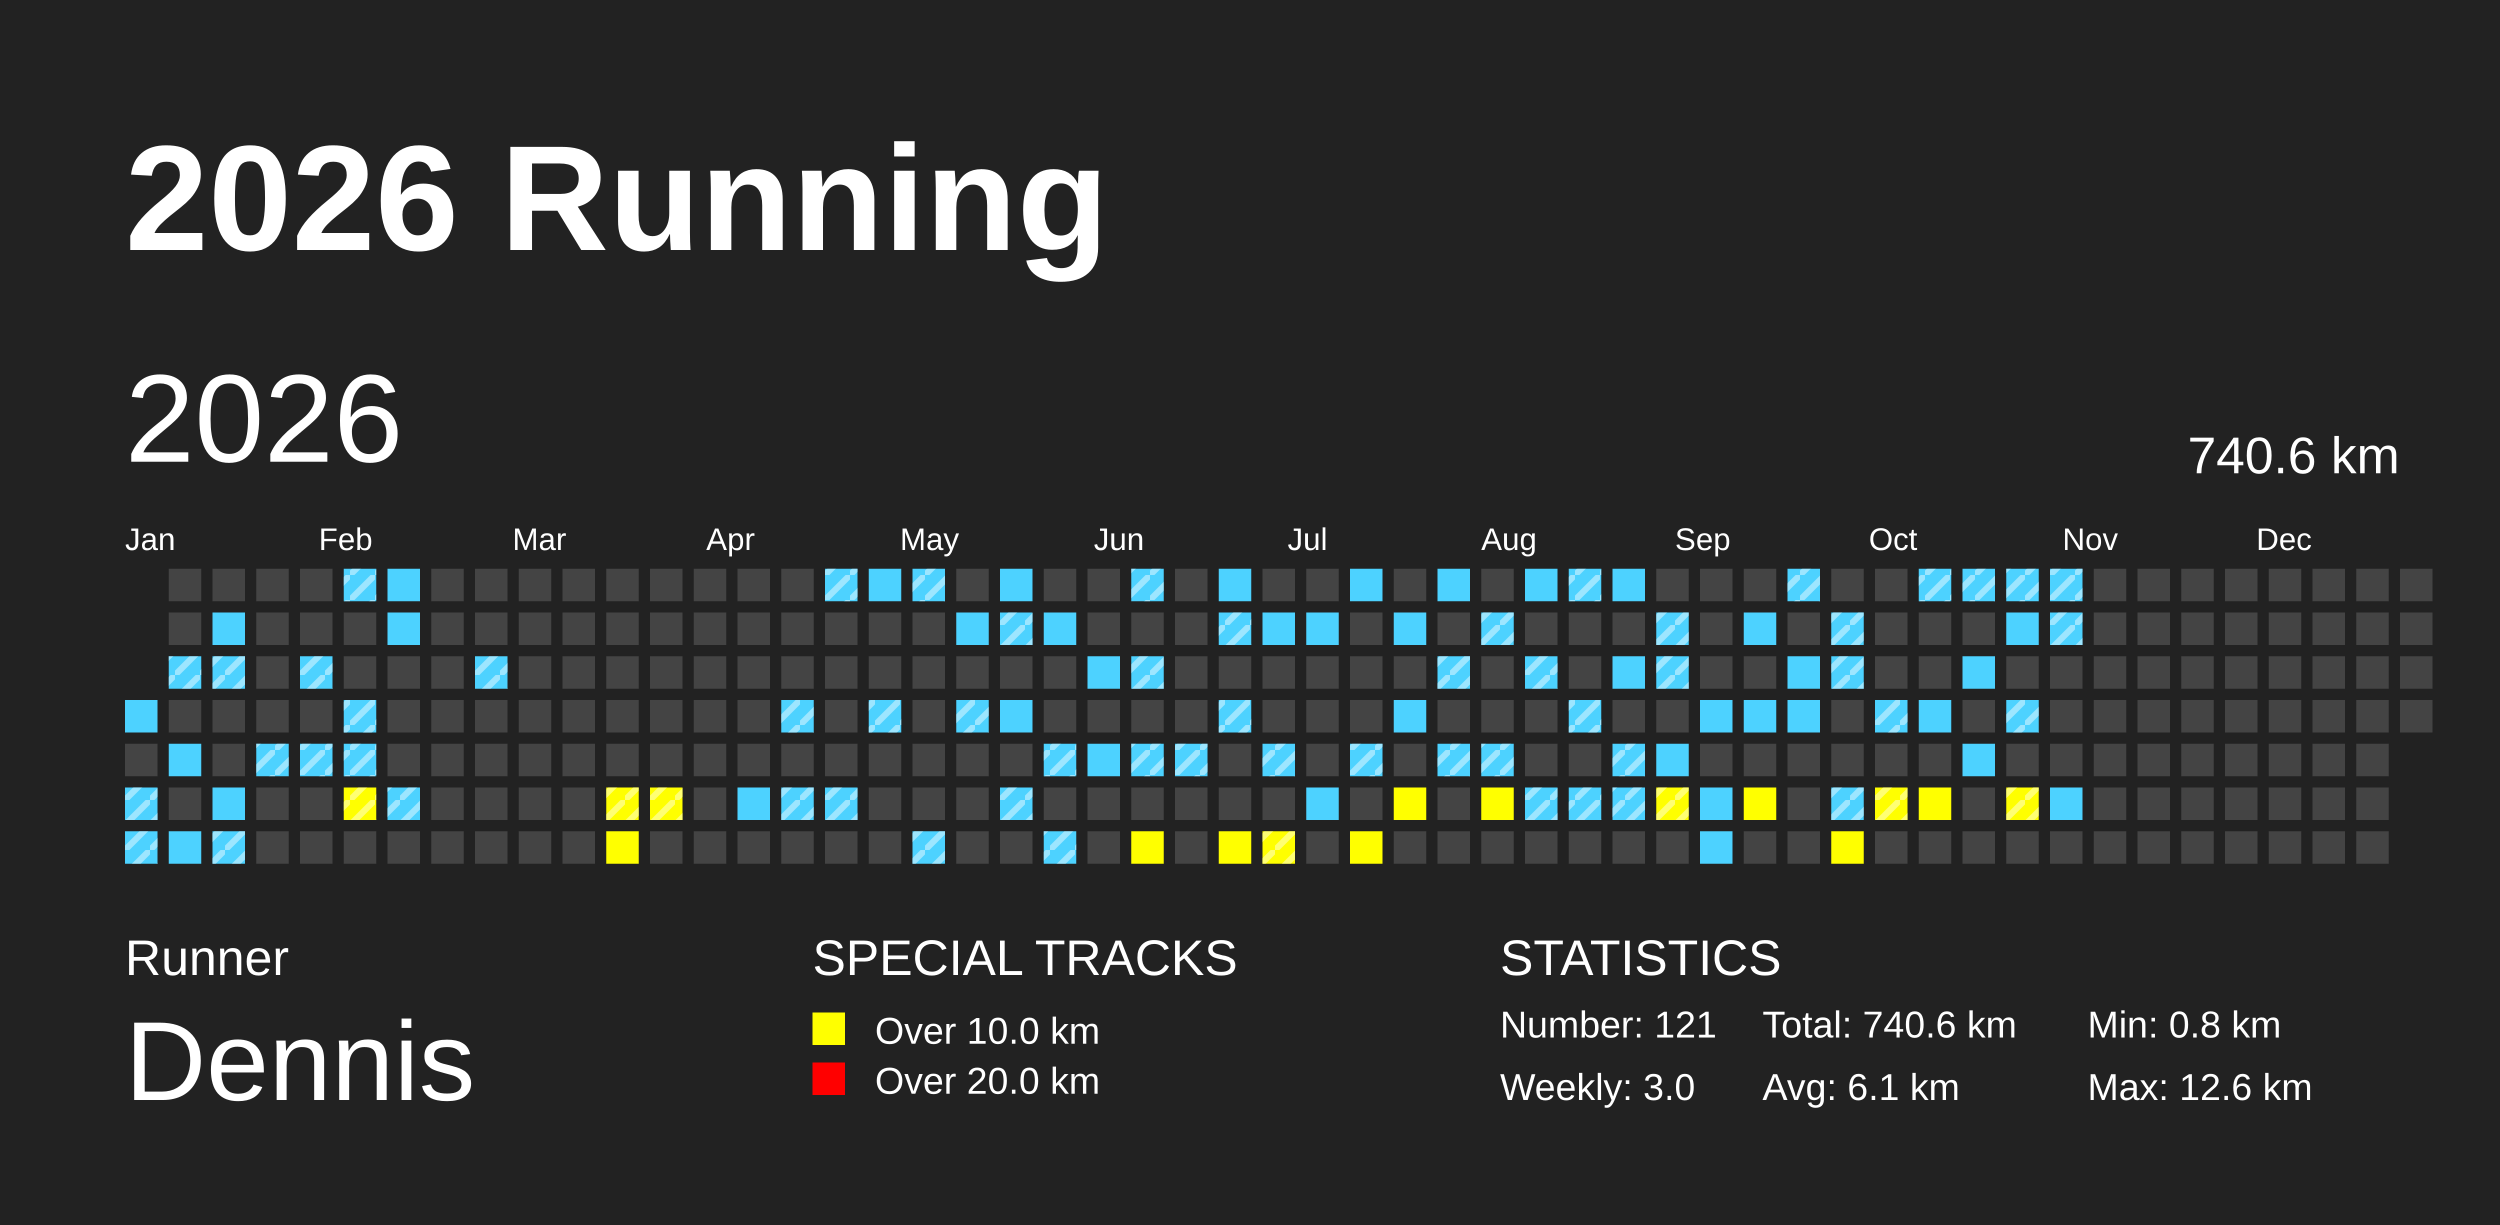
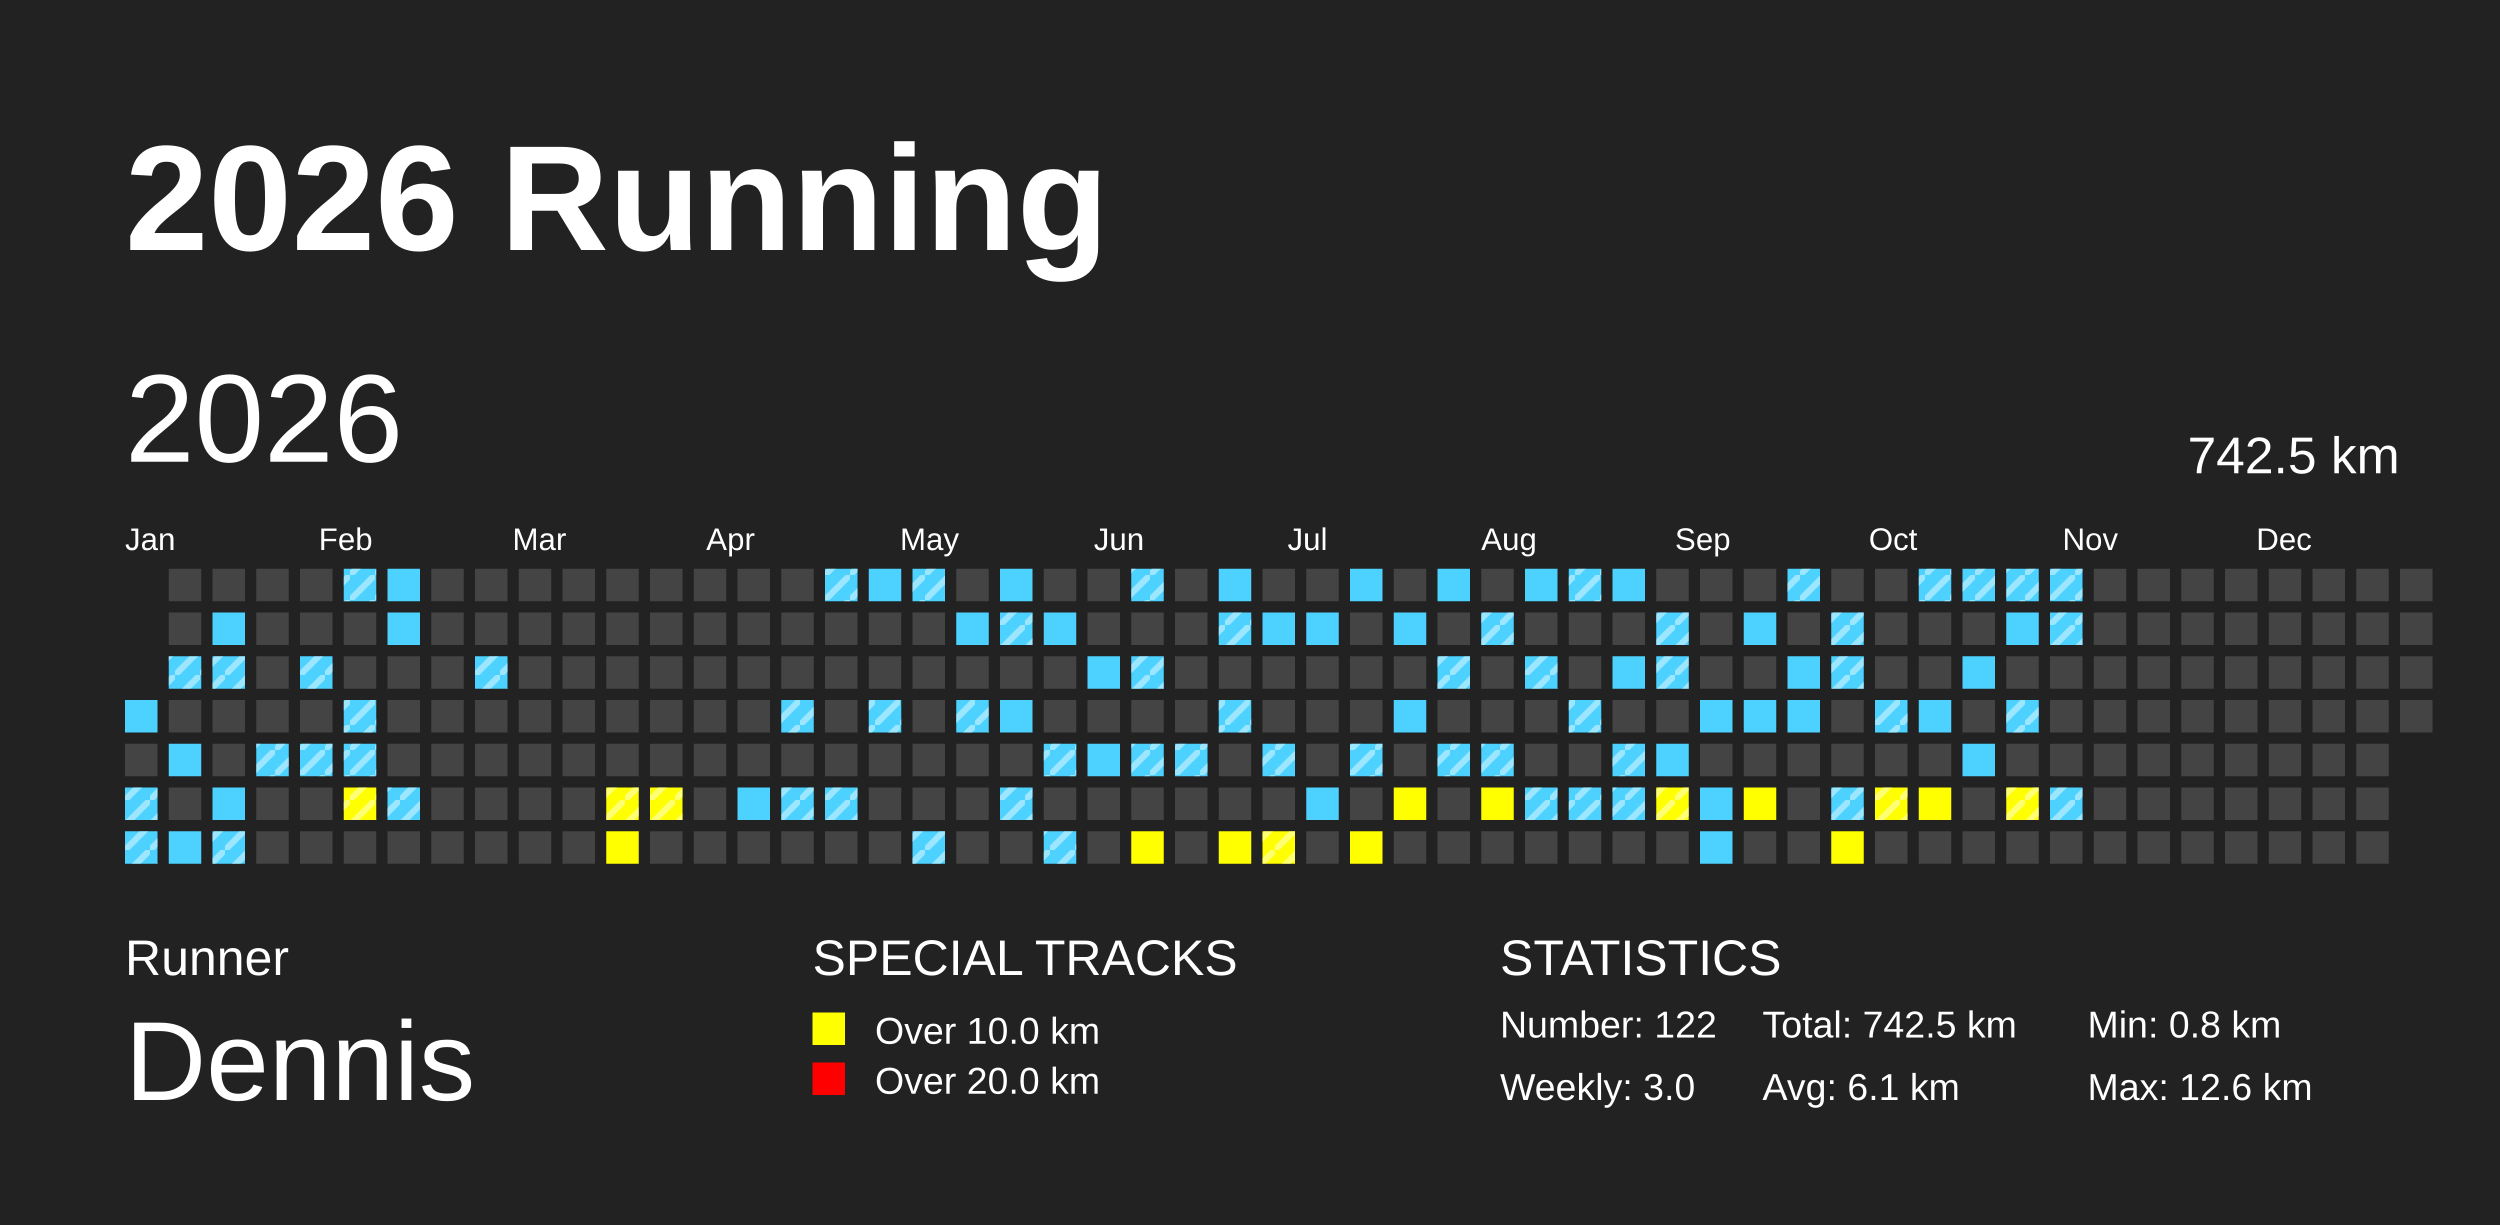
<svg xmlns="http://www.w3.org/2000/svg" baseProfile="full" height="98mm" version="1.1" viewBox="0,0,200,98" width="200mm">
  <defs>
    <pattern height="2" id="indoor-stripe" patternUnits="userSpaceOnUse" width="2">
      <line stroke="white" stroke-opacity="0.45" stroke-width="0.5" x1="0" x2="2" y1="2" y2="0" />
    </pattern>
  </defs>
  <rect fill="#222222" height="98" width="200" x="0" y="0" />
  <text fill="#FFFFFF" style="font-size:12px; font-family:Arial; font-weight:bold;" x="10" y="20">2026 Running</text>
  <text fill="#FFFFFF" style="font-size:4px; font-family:Arial" x="10" y="78">Runner</text>
  <text fill="#FFFFFF" style="font-size:9px; font-family:Arial" x="10" y="88">Dennis</text>
  <text fill="#FFFFFF" style="font-size:4px; font-family:Arial" x="65" y="78">SPECIAL TRACKS</text>
  <rect fill="yellow" height="2.6" width="2.6" x="65" y="81" />
  <text fill="#FFFFFF" style="font-size:3px; font-family:Arial" x="70" y="83.5">Over 10.0 km</text>
  <rect fill="red" height="2.6" width="2.6" x="65" y="85" />
  <text fill="#FFFFFF" style="font-size:3px; font-family:Arial" x="70" y="87.5">Over 20.0 km</text>
  <text fill="#FFFFFF" style="font-size:4px; font-family:Arial" x="120" y="78">STATISTICS</text>
-   <text fill="#FFFFFF" style="font-size:3px; font-family:Arial" x="120" y="83">Number: 121</text>
+   <text fill="#FFFFFF" style="font-size:3px; font-family:Arial" x="120" y="83">Number: 122</text>
  <text fill="#FFFFFF" style="font-size:3px; font-family:Arial" x="120" y="88">Weekly: 3.0</text>
-   <text fill="#FFFFFF" style="font-size:3px; font-family:Arial" x="141" y="83">Total: 740.6 km</text>
+   <text fill="#FFFFFF" style="font-size:3px; font-family:Arial" x="141" y="83">Total: 742.5 km</text>
  <text fill="#FFFFFF" style="font-size:3px; font-family:Arial" x="141" y="88">Avg: 6.1 km</text>
  <text fill="#FFFFFF" style="font-size:3px; font-family:Arial" x="167" y="83">Min: 0.8 km</text>
  <text fill="#FFFFFF" style="font-size:3px; font-family:Arial" x="167" y="88">Max: 12.6 km</text>
  <text dominant-baseline="hanging" fill="#FFFFFF" style="font-size:10.0px; font-family:Arial;" x="10" y="30">2026</text>
-   <text dominant-baseline="hanging" fill="#FFFFFF" style="font-size:4.125px; font-family:Arial;" x="175" y="35">740.6 km</text>
+   <text dominant-baseline="hanging" fill="#FFFFFF" style="font-size:4.125px; font-family:Arial;" x="175" y="35">742.5 km</text>
  <text fill="#FFFFFF" style="font-size:2.5px; font-family:Arial" x="10.0" y="44">Jan</text>
  <text fill="#FFFFFF" style="font-size:2.5px; font-family:Arial" x="25.5" y="44">Feb</text>
  <text fill="#FFFFFF" style="font-size:2.5px; font-family:Arial" x="41.0" y="44">Mar</text>
  <text fill="#FFFFFF" style="font-size:2.5px; font-family:Arial" x="56.5" y="44">Apr</text>
  <text fill="#FFFFFF" style="font-size:2.5px; font-family:Arial" x="72.0" y="44">May</text>
  <text fill="#FFFFFF" style="font-size:2.5px; font-family:Arial" x="87.5" y="44">Jun</text>
  <text fill="#FFFFFF" style="font-size:2.5px; font-family:Arial" x="103.0" y="44">Jul</text>
  <text fill="#FFFFFF" style="font-size:2.5px; font-family:Arial" x="118.5" y="44">Aug</text>
  <text fill="#FFFFFF" style="font-size:2.5px; font-family:Arial" x="134.0" y="44">Sep</text>
  <text fill="#FFFFFF" style="font-size:2.5px; font-family:Arial" x="149.5" y="44">Oct</text>
  <text fill="#FFFFFF" style="font-size:2.5px; font-family:Arial" x="165.0" y="44">Nov</text>
  <text fill="#FFFFFF" style="font-size:2.5px; font-family:Arial" x="180.5" y="44">Dec</text>
  <rect fill="#4DD2FF" height="2.6" width="2.6" x="10.0" y="56.0" />
  <rect fill="#444444" height="2.6" width="2.6" x="10.0" y="59.5" />
  <rect fill="#4DD2FF" height="2.6" width="2.6" x="10.0" y="63.0" />
  <rect fill="url(#indoor-stripe)" height="2.6" style="pointer-events: none;" width="2.6" x="10.0" y="63.0" />
  <rect fill="#4DD2FF" height="2.6" width="2.6" x="10.0" y="66.5" />
  <rect fill="url(#indoor-stripe)" height="2.6" style="pointer-events: none;" width="2.6" x="10.0" y="66.5" />
  <rect fill="#444444" height="2.6" width="2.6" x="13.5" y="45.5" />
  <rect fill="#444444" height="2.6" width="2.6" x="13.5" y="49.0" />
  <rect fill="#4DD2FF" height="2.6" width="2.6" x="13.5" y="52.5" />
  <rect fill="url(#indoor-stripe)" height="2.6" style="pointer-events: none;" width="2.6" x="13.5" y="52.5" />
  <rect fill="#444444" height="2.6" width="2.6" x="13.5" y="56.0" />
  <rect fill="#4DD2FF" height="2.6" width="2.6" x="13.5" y="59.5" />
  <rect fill="#444444" height="2.6" width="2.6" x="13.5" y="63.0" />
  <rect fill="#4DD2FF" height="2.6" width="2.6" x="13.5" y="66.5" />
  <rect fill="#444444" height="2.6" width="2.6" x="17.0" y="45.5" />
  <rect fill="#4DD2FF" height="2.6" width="2.6" x="17.0" y="49.0" />
  <rect fill="#4DD2FF" height="2.6" width="2.6" x="17.0" y="52.5" />
  <rect fill="url(#indoor-stripe)" height="2.6" style="pointer-events: none;" width="2.6" x="17.0" y="52.5" />
  <rect fill="#444444" height="2.6" width="2.6" x="17.0" y="56.0" />
  <rect fill="#444444" height="2.6" width="2.6" x="17.0" y="59.5" />
  <rect fill="#4DD2FF" height="2.6" width="2.6" x="17.0" y="63.0" />
  <rect fill="#4DD2FF" height="2.6" width="2.6" x="17.0" y="66.5" />
  <rect fill="url(#indoor-stripe)" height="2.6" style="pointer-events: none;" width="2.6" x="17.0" y="66.5" />
  <rect fill="#444444" height="2.6" width="2.6" x="20.5" y="45.5" />
  <rect fill="#444444" height="2.6" width="2.6" x="20.5" y="49.0" />
  <rect fill="#444444" height="2.6" width="2.6" x="20.5" y="52.5" />
  <rect fill="#444444" height="2.6" width="2.6" x="20.5" y="56.0" />
  <rect fill="#4DD2FF" height="2.6" width="2.6" x="20.5" y="59.5" />
  <rect fill="url(#indoor-stripe)" height="2.6" style="pointer-events: none;" width="2.6" x="20.5" y="59.5" />
  <rect fill="#444444" height="2.6" width="2.6" x="20.5" y="63.0" />
  <rect fill="#444444" height="2.6" width="2.6" x="20.5" y="66.5" />
  <rect fill="#444444" height="2.6" width="2.6" x="24.0" y="45.5" />
  <rect fill="#444444" height="2.6" width="2.6" x="24.0" y="49.0" />
  <rect fill="#4DD2FF" height="2.6" width="2.6" x="24.0" y="52.5" />
  <rect fill="url(#indoor-stripe)" height="2.6" style="pointer-events: none;" width="2.6" x="24.0" y="52.5" />
  <rect fill="#444444" height="2.6" width="2.6" x="24.0" y="56.0" />
  <rect fill="#4DD2FF" height="2.6" width="2.6" x="24.0" y="59.5" />
  <rect fill="url(#indoor-stripe)" height="2.6" style="pointer-events: none;" width="2.6" x="24.0" y="59.5" />
  <rect fill="#444444" height="2.6" width="2.6" x="24.0" y="63.0" />
  <rect fill="#444444" height="2.6" width="2.6" x="24.0" y="66.5" />
  <rect fill="#4DD2FF" height="2.6" width="2.6" x="27.5" y="45.5" />
  <rect fill="url(#indoor-stripe)" height="2.6" style="pointer-events: none;" width="2.6" x="27.5" y="45.5" />
  <rect fill="#444444" height="2.6" width="2.6" x="27.5" y="49.0" />
  <rect fill="#444444" height="2.6" width="2.6" x="27.5" y="52.5" />
  <rect fill="#4DD2FF" height="2.6" width="2.6" x="27.5" y="56.0" />
  <rect fill="url(#indoor-stripe)" height="2.6" style="pointer-events: none;" width="2.6" x="27.5" y="56.0" />
  <rect fill="#4DD2FF" height="2.6" width="2.6" x="27.5" y="59.5" />
  <rect fill="url(#indoor-stripe)" height="2.6" style="pointer-events: none;" width="2.6" x="27.5" y="59.5" />
  <rect fill="yellow" height="2.6" width="2.6" x="27.5" y="63.0" />
  <rect fill="url(#indoor-stripe)" height="2.6" style="pointer-events: none;" width="2.6" x="27.5" y="63.0" />
  <rect fill="#444444" height="2.6" width="2.6" x="27.5" y="66.5" />
  <rect fill="#4DD2FF" height="2.6" width="2.6" x="31.0" y="45.5" />
  <rect fill="#4DD2FF" height="2.6" width="2.6" x="31.0" y="49.0" />
  <rect fill="#444444" height="2.6" width="2.6" x="31.0" y="52.5" />
  <rect fill="#444444" height="2.6" width="2.6" x="31.0" y="56.0" />
  <rect fill="#444444" height="2.6" width="2.6" x="31.0" y="59.5" />
  <rect fill="#4DD2FF" height="2.6" width="2.6" x="31.0" y="63.0" />
  <rect fill="url(#indoor-stripe)" height="2.6" style="pointer-events: none;" width="2.6" x="31.0" y="63.0" />
  <rect fill="#444444" height="2.6" width="2.6" x="31.0" y="66.5" />
  <rect fill="#444444" height="2.6" width="2.6" x="34.5" y="45.5" />
  <rect fill="#444444" height="2.6" width="2.6" x="34.5" y="49.0" />
  <rect fill="#444444" height="2.6" width="2.6" x="34.5" y="52.5" />
  <rect fill="#444444" height="2.6" width="2.6" x="34.5" y="56.0" />
  <rect fill="#444444" height="2.6" width="2.6" x="34.5" y="59.5" />
  <rect fill="#444444" height="2.6" width="2.6" x="34.5" y="63.0" />
  <rect fill="#444444" height="2.6" width="2.6" x="34.5" y="66.5" />
  <rect fill="#444444" height="2.6" width="2.6" x="38.0" y="45.5" />
  <rect fill="#444444" height="2.6" width="2.6" x="38.0" y="49.0" />
  <rect fill="#4DD2FF" height="2.6" width="2.6" x="38.0" y="52.5" />
  <rect fill="url(#indoor-stripe)" height="2.6" style="pointer-events: none;" width="2.6" x="38.0" y="52.5" />
  <rect fill="#444444" height="2.6" width="2.6" x="38.0" y="56.0" />
  <rect fill="#444444" height="2.6" width="2.6" x="38.0" y="59.5" />
  <rect fill="#444444" height="2.6" width="2.6" x="38.0" y="63.0" />
  <rect fill="#444444" height="2.6" width="2.6" x="38.0" y="66.5" />
  <rect fill="#444444" height="2.6" width="2.6" x="41.5" y="45.5" />
  <rect fill="#444444" height="2.6" width="2.6" x="41.5" y="49.0" />
  <rect fill="#444444" height="2.6" width="2.6" x="41.5" y="52.5" />
  <rect fill="#444444" height="2.6" width="2.6" x="41.5" y="56.0" />
  <rect fill="#444444" height="2.6" width="2.6" x="41.5" y="59.5" />
  <rect fill="#444444" height="2.6" width="2.6" x="41.5" y="63.0" />
  <rect fill="#444444" height="2.6" width="2.6" x="41.5" y="66.5" />
  <rect fill="#444444" height="2.6" width="2.6" x="45.0" y="45.5" />
  <rect fill="#444444" height="2.6" width="2.6" x="45.0" y="49.0" />
  <rect fill="#444444" height="2.6" width="2.6" x="45.0" y="52.5" />
  <rect fill="#444444" height="2.6" width="2.6" x="45.0" y="56.0" />
  <rect fill="#444444" height="2.6" width="2.6" x="45.0" y="59.5" />
  <rect fill="#444444" height="2.6" width="2.6" x="45.0" y="63.0" />
  <rect fill="#444444" height="2.6" width="2.6" x="45.0" y="66.5" />
  <rect fill="#444444" height="2.6" width="2.6" x="48.5" y="45.5" />
  <rect fill="#444444" height="2.6" width="2.6" x="48.5" y="49.0" />
  <rect fill="#444444" height="2.6" width="2.6" x="48.5" y="52.5" />
  <rect fill="#444444" height="2.6" width="2.6" x="48.5" y="56.0" />
  <rect fill="#444444" height="2.6" width="2.6" x="48.5" y="59.5" />
  <rect fill="yellow" height="2.6" width="2.6" x="48.5" y="63.0" />
  <rect fill="url(#indoor-stripe)" height="2.6" style="pointer-events: none;" width="2.6" x="48.5" y="63.0" />
  <rect fill="yellow" height="2.6" width="2.6" x="48.5" y="66.5" />
  <rect fill="#444444" height="2.6" width="2.6" x="52.0" y="45.5" />
  <rect fill="#444444" height="2.6" width="2.6" x="52.0" y="49.0" />
  <rect fill="#444444" height="2.6" width="2.6" x="52.0" y="52.5" />
  <rect fill="#444444" height="2.6" width="2.6" x="52.0" y="56.0" />
  <rect fill="#444444" height="2.6" width="2.6" x="52.0" y="59.5" />
  <rect fill="yellow" height="2.6" width="2.6" x="52.0" y="63.0" />
  <rect fill="url(#indoor-stripe)" height="2.6" style="pointer-events: none;" width="2.6" x="52.0" y="63.0" />
  <rect fill="#444444" height="2.6" width="2.6" x="52.0" y="66.5" />
  <rect fill="#444444" height="2.6" width="2.6" x="55.5" y="45.5" />
  <rect fill="#444444" height="2.6" width="2.6" x="55.5" y="49.0" />
  <rect fill="#444444" height="2.6" width="2.6" x="55.5" y="52.5" />
  <rect fill="#444444" height="2.6" width="2.6" x="55.5" y="56.0" />
  <rect fill="#444444" height="2.6" width="2.6" x="55.5" y="59.5" />
  <rect fill="#444444" height="2.6" width="2.6" x="55.5" y="63.0" />
  <rect fill="#444444" height="2.6" width="2.6" x="55.5" y="66.5" />
  <rect fill="#444444" height="2.6" width="2.6" x="59.0" y="45.5" />
  <rect fill="#444444" height="2.6" width="2.6" x="59.0" y="49.0" />
  <rect fill="#444444" height="2.6" width="2.6" x="59.0" y="52.5" />
  <rect fill="#444444" height="2.6" width="2.6" x="59.0" y="56.0" />
  <rect fill="#444444" height="2.6" width="2.6" x="59.0" y="59.5" />
  <rect fill="#4DD2FF" height="2.6" width="2.6" x="59.0" y="63.0" />
  <rect fill="#444444" height="2.6" width="2.6" x="59.0" y="66.5" />
  <rect fill="#444444" height="2.6" width="2.6" x="62.5" y="45.5" />
  <rect fill="#444444" height="2.6" width="2.6" x="62.5" y="49.0" />
  <rect fill="#444444" height="2.6" width="2.6" x="62.5" y="52.5" />
  <rect fill="#4DD2FF" height="2.6" width="2.6" x="62.5" y="56.0" />
  <rect fill="url(#indoor-stripe)" height="2.6" style="pointer-events: none;" width="2.6" x="62.5" y="56.0" />
  <rect fill="#444444" height="2.6" width="2.6" x="62.5" y="59.5" />
  <rect fill="#4DD2FF" height="2.6" width="2.6" x="62.5" y="63.0" />
  <rect fill="url(#indoor-stripe)" height="2.6" style="pointer-events: none;" width="2.6" x="62.5" y="63.0" />
  <rect fill="#444444" height="2.6" width="2.6" x="62.5" y="66.5" />
  <rect fill="#4DD2FF" height="2.6" width="2.6" x="66.0" y="45.5" />
  <rect fill="url(#indoor-stripe)" height="2.6" style="pointer-events: none;" width="2.6" x="66.0" y="45.5" />
  <rect fill="#444444" height="2.6" width="2.6" x="66.0" y="49.0" />
  <rect fill="#444444" height="2.6" width="2.6" x="66.0" y="52.5" />
  <rect fill="#444444" height="2.6" width="2.6" x="66.0" y="56.0" />
  <rect fill="#444444" height="2.6" width="2.6" x="66.0" y="59.5" />
  <rect fill="#4DD2FF" height="2.6" width="2.6" x="66.0" y="63.0" />
  <rect fill="url(#indoor-stripe)" height="2.6" style="pointer-events: none;" width="2.6" x="66.0" y="63.0" />
  <rect fill="#444444" height="2.6" width="2.6" x="66.0" y="66.5" />
  <rect fill="#4DD2FF" height="2.6" width="2.6" x="69.5" y="45.5" />
  <rect fill="#444444" height="2.6" width="2.6" x="69.5" y="49.0" />
  <rect fill="#444444" height="2.6" width="2.6" x="69.5" y="52.5" />
  <rect fill="#4DD2FF" height="2.6" width="2.6" x="69.5" y="56.0" />
  <rect fill="url(#indoor-stripe)" height="2.6" style="pointer-events: none;" width="2.6" x="69.5" y="56.0" />
  <rect fill="#444444" height="2.6" width="2.6" x="69.5" y="59.5" />
  <rect fill="#444444" height="2.6" width="2.6" x="69.5" y="63.0" />
  <rect fill="#444444" height="2.6" width="2.6" x="69.5" y="66.5" />
  <rect fill="#4DD2FF" height="2.6" width="2.6" x="73.0" y="45.5" />
  <rect fill="url(#indoor-stripe)" height="2.6" style="pointer-events: none;" width="2.6" x="73.0" y="45.5" />
  <rect fill="#444444" height="2.6" width="2.6" x="73.0" y="49.0" />
  <rect fill="#444444" height="2.6" width="2.6" x="73.0" y="52.5" />
  <rect fill="#444444" height="2.6" width="2.6" x="73.0" y="56.0" />
  <rect fill="#444444" height="2.6" width="2.6" x="73.0" y="59.5" />
  <rect fill="#444444" height="2.6" width="2.6" x="73.0" y="63.0" />
  <rect fill="#4DD2FF" height="2.6" width="2.6" x="73.0" y="66.5" />
  <rect fill="url(#indoor-stripe)" height="2.6" style="pointer-events: none;" width="2.6" x="73.0" y="66.5" />
  <rect fill="#444444" height="2.6" width="2.6" x="76.5" y="45.5" />
  <rect fill="#4DD2FF" height="2.6" width="2.6" x="76.5" y="49.0" />
  <rect fill="#444444" height="2.6" width="2.6" x="76.5" y="52.5" />
  <rect fill="#4DD2FF" height="2.6" width="2.6" x="76.5" y="56.0" />
  <rect fill="url(#indoor-stripe)" height="2.6" style="pointer-events: none;" width="2.6" x="76.5" y="56.0" />
  <rect fill="#444444" height="2.6" width="2.6" x="76.5" y="59.5" />
  <rect fill="#444444" height="2.6" width="2.6" x="76.5" y="63.0" />
  <rect fill="#444444" height="2.6" width="2.6" x="76.5" y="66.5" />
  <rect fill="#4DD2FF" height="2.6" width="2.6" x="80.0" y="45.5" />
  <rect fill="#4DD2FF" height="2.6" width="2.6" x="80.0" y="49.0" />
  <rect fill="url(#indoor-stripe)" height="2.6" style="pointer-events: none;" width="2.6" x="80.0" y="49.0" />
  <rect fill="#444444" height="2.6" width="2.6" x="80.0" y="52.5" />
  <rect fill="#4DD2FF" height="2.6" width="2.6" x="80.0" y="56.0" />
  <rect fill="#444444" height="2.6" width="2.6" x="80.0" y="59.5" />
  <rect fill="#4DD2FF" height="2.6" width="2.6" x="80.0" y="63.0" />
  <rect fill="url(#indoor-stripe)" height="2.6" style="pointer-events: none;" width="2.6" x="80.0" y="63.0" />
  <rect fill="#444444" height="2.6" width="2.6" x="80.0" y="66.5" />
  <rect fill="#444444" height="2.6" width="2.6" x="83.5" y="45.5" />
  <rect fill="#4DD2FF" height="2.6" width="2.6" x="83.5" y="49.0" />
  <rect fill="#444444" height="2.6" width="2.6" x="83.5" y="52.5" />
  <rect fill="#444444" height="2.6" width="2.6" x="83.5" y="56.0" />
  <rect fill="#4DD2FF" height="2.6" width="2.6" x="83.5" y="59.5" />
  <rect fill="url(#indoor-stripe)" height="2.6" style="pointer-events: none;" width="2.6" x="83.5" y="59.5" />
  <rect fill="#444444" height="2.6" width="2.6" x="83.5" y="63.0" />
  <rect fill="#4DD2FF" height="2.6" width="2.6" x="83.5" y="66.5" />
  <rect fill="url(#indoor-stripe)" height="2.6" style="pointer-events: none;" width="2.6" x="83.5" y="66.5" />
  <rect fill="#444444" height="2.6" width="2.6" x="87.0" y="45.5" />
  <rect fill="#444444" height="2.6" width="2.6" x="87.0" y="49.0" />
  <rect fill="#4DD2FF" height="2.6" width="2.6" x="87.0" y="52.5" />
  <rect fill="#444444" height="2.6" width="2.6" x="87.0" y="56.0" />
  <rect fill="#4DD2FF" height="2.6" width="2.6" x="87.0" y="59.5" />
  <rect fill="#444444" height="2.6" width="2.6" x="87.0" y="63.0" />
  <rect fill="#444444" height="2.6" width="2.6" x="87.0" y="66.5" />
  <rect fill="#4DD2FF" height="2.6" width="2.6" x="90.5" y="45.5" />
  <rect fill="url(#indoor-stripe)" height="2.6" style="pointer-events: none;" width="2.6" x="90.5" y="45.5" />
  <rect fill="#444444" height="2.6" width="2.6" x="90.5" y="49.0" />
  <rect fill="#4DD2FF" height="2.6" width="2.6" x="90.5" y="52.5" />
  <rect fill="url(#indoor-stripe)" height="2.6" style="pointer-events: none;" width="2.6" x="90.5" y="52.5" />
  <rect fill="#444444" height="2.6" width="2.6" x="90.5" y="56.0" />
  <rect fill="#4DD2FF" height="2.6" width="2.6" x="90.5" y="59.5" />
  <rect fill="url(#indoor-stripe)" height="2.6" style="pointer-events: none;" width="2.6" x="90.5" y="59.5" />
  <rect fill="#444444" height="2.6" width="2.6" x="90.5" y="63.0" />
  <rect fill="yellow" height="2.6" width="2.6" x="90.5" y="66.5" />
  <rect fill="#444444" height="2.6" width="2.6" x="94.0" y="45.5" />
  <rect fill="#444444" height="2.6" width="2.6" x="94.0" y="49.0" />
  <rect fill="#444444" height="2.6" width="2.6" x="94.0" y="52.5" />
  <rect fill="#444444" height="2.6" width="2.6" x="94.0" y="56.0" />
  <rect fill="#4DD2FF" height="2.6" width="2.6" x="94.0" y="59.5" />
  <rect fill="url(#indoor-stripe)" height="2.6" style="pointer-events: none;" width="2.6" x="94.0" y="59.5" />
  <rect fill="#444444" height="2.6" width="2.6" x="94.0" y="63.0" />
  <rect fill="#444444" height="2.6" width="2.6" x="94.0" y="66.5" />
  <rect fill="#4DD2FF" height="2.6" width="2.6" x="97.5" y="45.5" />
  <rect fill="#4DD2FF" height="2.6" width="2.6" x="97.5" y="49.0" />
  <rect fill="url(#indoor-stripe)" height="2.6" style="pointer-events: none;" width="2.6" x="97.5" y="49.0" />
  <rect fill="#444444" height="2.6" width="2.6" x="97.5" y="52.5" />
  <rect fill="#4DD2FF" height="2.6" width="2.6" x="97.5" y="56.0" />
  <rect fill="url(#indoor-stripe)" height="2.6" style="pointer-events: none;" width="2.6" x="97.5" y="56.0" />
  <rect fill="#444444" height="2.6" width="2.6" x="97.5" y="59.5" />
  <rect fill="#444444" height="2.6" width="2.6" x="97.5" y="63.0" />
  <rect fill="yellow" height="2.6" width="2.6" x="97.5" y="66.5" />
  <rect fill="#444444" height="2.6" width="2.6" x="101.0" y="45.5" />
  <rect fill="#4DD2FF" height="2.6" width="2.6" x="101.0" y="49.0" />
  <rect fill="#444444" height="2.6" width="2.6" x="101.0" y="52.5" />
  <rect fill="#444444" height="2.6" width="2.6" x="101.0" y="56.0" />
  <rect fill="#4DD2FF" height="2.6" width="2.6" x="101.0" y="59.5" />
  <rect fill="url(#indoor-stripe)" height="2.6" style="pointer-events: none;" width="2.6" x="101.0" y="59.5" />
  <rect fill="#444444" height="2.6" width="2.6" x="101.0" y="63.0" />
  <rect fill="yellow" height="2.6" width="2.6" x="101.0" y="66.5" />
  <rect fill="url(#indoor-stripe)" height="2.6" style="pointer-events: none;" width="2.6" x="101.0" y="66.5" />
  <rect fill="#444444" height="2.6" width="2.6" x="104.5" y="45.5" />
  <rect fill="#4DD2FF" height="2.6" width="2.6" x="104.5" y="49.0" />
  <rect fill="#444444" height="2.6" width="2.6" x="104.5" y="52.5" />
  <rect fill="#444444" height="2.6" width="2.6" x="104.5" y="56.0" />
  <rect fill="#444444" height="2.6" width="2.6" x="104.5" y="59.5" />
  <rect fill="#4DD2FF" height="2.6" width="2.6" x="104.5" y="63.0" />
  <rect fill="#444444" height="2.6" width="2.6" x="104.5" y="66.5" />
  <rect fill="#4DD2FF" height="2.6" width="2.6" x="108.0" y="45.5" />
  <rect fill="#444444" height="2.6" width="2.6" x="108.0" y="49.0" />
  <rect fill="#444444" height="2.6" width="2.6" x="108.0" y="52.5" />
  <rect fill="#444444" height="2.6" width="2.6" x="108.0" y="56.0" />
  <rect fill="#4DD2FF" height="2.6" width="2.6" x="108.0" y="59.5" />
  <rect fill="url(#indoor-stripe)" height="2.6" style="pointer-events: none;" width="2.6" x="108.0" y="59.5" />
  <rect fill="#444444" height="2.6" width="2.6" x="108.0" y="63.0" />
  <rect fill="yellow" height="2.6" width="2.6" x="108.0" y="66.5" />
  <rect fill="#444444" height="2.6" width="2.6" x="111.5" y="45.5" />
  <rect fill="#4DD2FF" height="2.6" width="2.6" x="111.5" y="49.0" />
  <rect fill="#444444" height="2.6" width="2.6" x="111.5" y="52.5" />
  <rect fill="#4DD2FF" height="2.6" width="2.6" x="111.5" y="56.0" />
  <rect fill="#444444" height="2.6" width="2.6" x="111.5" y="59.5" />
  <rect fill="yellow" height="2.6" width="2.6" x="111.5" y="63.0" />
  <rect fill="#444444" height="2.6" width="2.6" x="111.5" y="66.5" />
  <rect fill="#4DD2FF" height="2.6" width="2.6" x="115.0" y="45.5" />
  <rect fill="#444444" height="2.6" width="2.6" x="115.0" y="49.0" />
  <rect fill="#4DD2FF" height="2.6" width="2.6" x="115.0" y="52.5" />
  <rect fill="url(#indoor-stripe)" height="2.6" style="pointer-events: none;" width="2.6" x="115.0" y="52.5" />
  <rect fill="#444444" height="2.6" width="2.6" x="115.0" y="56.0" />
  <rect fill="#4DD2FF" height="2.6" width="2.6" x="115.0" y="59.5" />
  <rect fill="url(#indoor-stripe)" height="2.6" style="pointer-events: none;" width="2.6" x="115.0" y="59.5" />
  <rect fill="#444444" height="2.6" width="2.6" x="115.0" y="63.0" />
  <rect fill="#444444" height="2.6" width="2.6" x="115.0" y="66.5" />
  <rect fill="#444444" height="2.6" width="2.6" x="118.5" y="45.5" />
  <rect fill="#4DD2FF" height="2.6" width="2.6" x="118.5" y="49.0" />
  <rect fill="url(#indoor-stripe)" height="2.6" style="pointer-events: none;" width="2.6" x="118.5" y="49.0" />
  <rect fill="#444444" height="2.6" width="2.6" x="118.5" y="52.5" />
  <rect fill="#444444" height="2.6" width="2.6" x="118.5" y="56.0" />
  <rect fill="#4DD2FF" height="2.6" width="2.6" x="118.5" y="59.5" />
  <rect fill="url(#indoor-stripe)" height="2.6" style="pointer-events: none;" width="2.6" x="118.5" y="59.5" />
  <rect fill="yellow" height="2.6" width="2.6" x="118.5" y="63.0" />
  <rect fill="#444444" height="2.6" width="2.6" x="118.5" y="66.5" />
  <rect fill="#4DD2FF" height="2.6" width="2.6" x="122.0" y="45.5" />
  <rect fill="#444444" height="2.6" width="2.6" x="122.0" y="49.0" />
  <rect fill="#4DD2FF" height="2.6" width="2.6" x="122.0" y="52.5" />
  <rect fill="url(#indoor-stripe)" height="2.6" style="pointer-events: none;" width="2.6" x="122.0" y="52.5" />
  <rect fill="#444444" height="2.6" width="2.6" x="122.0" y="56.0" />
  <rect fill="#444444" height="2.6" width="2.6" x="122.0" y="59.5" />
  <rect fill="#4DD2FF" height="2.6" width="2.6" x="122.0" y="63.0" />
  <rect fill="url(#indoor-stripe)" height="2.6" style="pointer-events: none;" width="2.6" x="122.0" y="63.0" />
  <rect fill="#444444" height="2.6" width="2.6" x="122.0" y="66.5" />
  <rect fill="#4DD2FF" height="2.6" width="2.6" x="125.5" y="45.5" />
  <rect fill="url(#indoor-stripe)" height="2.6" style="pointer-events: none;" width="2.6" x="125.5" y="45.5" />
  <rect fill="#444444" height="2.6" width="2.6" x="125.5" y="49.0" />
  <rect fill="#444444" height="2.6" width="2.6" x="125.5" y="52.5" />
  <rect fill="#4DD2FF" height="2.6" width="2.6" x="125.5" y="56.0" />
  <rect fill="url(#indoor-stripe)" height="2.6" style="pointer-events: none;" width="2.6" x="125.5" y="56.0" />
  <rect fill="#444444" height="2.6" width="2.6" x="125.5" y="59.5" />
  <rect fill="#4DD2FF" height="2.6" width="2.6" x="125.5" y="63.0" />
  <rect fill="url(#indoor-stripe)" height="2.6" style="pointer-events: none;" width="2.6" x="125.5" y="63.0" />
  <rect fill="#444444" height="2.6" width="2.6" x="125.5" y="66.5" />
  <rect fill="#4DD2FF" height="2.6" width="2.6" x="129.0" y="45.5" />
  <rect fill="#444444" height="2.6" width="2.6" x="129.0" y="49.0" />
  <rect fill="#4DD2FF" height="2.6" width="2.6" x="129.0" y="52.5" />
  <rect fill="#444444" height="2.6" width="2.6" x="129.0" y="56.0" />
  <rect fill="#4DD2FF" height="2.6" width="2.6" x="129.0" y="59.5" />
  <rect fill="url(#indoor-stripe)" height="2.6" style="pointer-events: none;" width="2.6" x="129.0" y="59.5" />
  <rect fill="#4DD2FF" height="2.6" width="2.6" x="129.0" y="63.0" />
  <rect fill="url(#indoor-stripe)" height="2.6" style="pointer-events: none;" width="2.6" x="129.0" y="63.0" />
  <rect fill="#444444" height="2.6" width="2.6" x="129.0" y="66.5" />
  <rect fill="#444444" height="2.6" width="2.6" x="132.5" y="45.5" />
  <rect fill="#4DD2FF" height="2.6" width="2.6" x="132.5" y="49.0" />
  <rect fill="url(#indoor-stripe)" height="2.6" style="pointer-events: none;" width="2.6" x="132.5" y="49.0" />
  <rect fill="#4DD2FF" height="2.6" width="2.6" x="132.5" y="52.5" />
  <rect fill="url(#indoor-stripe)" height="2.6" style="pointer-events: none;" width="2.6" x="132.5" y="52.5" />
  <rect fill="#444444" height="2.6" width="2.6" x="132.5" y="56.0" />
  <rect fill="#4DD2FF" height="2.6" width="2.6" x="132.5" y="59.5" />
  <rect fill="yellow" height="2.6" width="2.6" x="132.5" y="63.0" />
  <rect fill="url(#indoor-stripe)" height="2.6" style="pointer-events: none;" width="2.6" x="132.5" y="63.0" />
  <rect fill="#444444" height="2.6" width="2.6" x="132.5" y="66.5" />
  <rect fill="#444444" height="2.6" width="2.6" x="136.0" y="45.5" />
  <rect fill="#444444" height="2.6" width="2.6" x="136.0" y="49.0" />
  <rect fill="#444444" height="2.6" width="2.6" x="136.0" y="52.5" />
  <rect fill="#4DD2FF" height="2.6" width="2.6" x="136.0" y="56.0" />
  <rect fill="#444444" height="2.6" width="2.6" x="136.0" y="59.5" />
  <rect fill="#4DD2FF" height="2.6" width="2.6" x="136.0" y="63.0" />
  <rect fill="#4DD2FF" height="2.6" width="2.6" x="136.0" y="66.5" />
  <rect fill="#444444" height="2.6" width="2.6" x="139.5" y="45.5" />
  <rect fill="#4DD2FF" height="2.6" width="2.6" x="139.5" y="49.0" />
  <rect fill="#444444" height="2.6" width="2.6" x="139.5" y="52.5" />
  <rect fill="#4DD2FF" height="2.6" width="2.6" x="139.5" y="56.0" />
  <rect fill="#444444" height="2.6" width="2.6" x="139.5" y="59.5" />
  <rect fill="yellow" height="2.6" width="2.6" x="139.5" y="63.0" />
  <rect fill="#444444" height="2.6" width="2.6" x="139.5" y="66.5" />
  <rect fill="#4DD2FF" height="2.6" width="2.6" x="143.0" y="45.5" />
  <rect fill="url(#indoor-stripe)" height="2.6" style="pointer-events: none;" width="2.6" x="143.0" y="45.5" />
  <rect fill="#444444" height="2.6" width="2.6" x="143.0" y="49.0" />
  <rect fill="#4DD2FF" height="2.6" width="2.6" x="143.0" y="52.5" />
  <rect fill="#4DD2FF" height="2.6" width="2.6" x="143.0" y="56.0" />
  <rect fill="#444444" height="2.6" width="2.6" x="143.0" y="59.5" />
  <rect fill="#444444" height="2.6" width="2.6" x="143.0" y="63.0" />
  <rect fill="#444444" height="2.6" width="2.6" x="143.0" y="66.5" />
  <rect fill="#444444" height="2.6" width="2.6" x="146.5" y="45.5" />
  <rect fill="#4DD2FF" height="2.6" width="2.6" x="146.5" y="49.0" />
  <rect fill="url(#indoor-stripe)" height="2.6" style="pointer-events: none;" width="2.6" x="146.5" y="49.0" />
  <rect fill="#4DD2FF" height="2.6" width="2.6" x="146.5" y="52.5" />
  <rect fill="url(#indoor-stripe)" height="2.6" style="pointer-events: none;" width="2.6" x="146.5" y="52.5" />
  <rect fill="#444444" height="2.6" width="2.6" x="146.5" y="56.0" />
  <rect fill="#444444" height="2.6" width="2.6" x="146.5" y="59.5" />
  <rect fill="#4DD2FF" height="2.6" width="2.6" x="146.5" y="63.0" />
  <rect fill="url(#indoor-stripe)" height="2.6" style="pointer-events: none;" width="2.6" x="146.5" y="63.0" />
  <rect fill="yellow" height="2.6" width="2.6" x="146.5" y="66.5" />
  <rect fill="#444444" height="2.6" width="2.6" x="150.0" y="45.5" />
  <rect fill="#444444" height="2.6" width="2.6" x="150.0" y="49.0" />
  <rect fill="#444444" height="2.6" width="2.6" x="150.0" y="52.5" />
  <rect fill="#4DD2FF" height="2.6" width="2.6" x="150.0" y="56.0" />
  <rect fill="url(#indoor-stripe)" height="2.6" style="pointer-events: none;" width="2.6" x="150.0" y="56.0" />
  <rect fill="#444444" height="2.6" width="2.6" x="150.0" y="59.5" />
  <rect fill="yellow" height="2.6" width="2.6" x="150.0" y="63.0" />
  <rect fill="url(#indoor-stripe)" height="2.6" style="pointer-events: none;" width="2.6" x="150.0" y="63.0" />
  <rect fill="#444444" height="2.6" width="2.6" x="150.0" y="66.5" />
  <rect fill="#4DD2FF" height="2.6" width="2.6" x="153.5" y="45.5" />
  <rect fill="url(#indoor-stripe)" height="2.6" style="pointer-events: none;" width="2.6" x="153.5" y="45.5" />
  <rect fill="#444444" height="2.6" width="2.6" x="153.5" y="49.0" />
  <rect fill="#444444" height="2.6" width="2.6" x="153.5" y="52.5" />
  <rect fill="#4DD2FF" height="2.6" width="2.6" x="153.5" y="56.0" />
  <rect fill="#444444" height="2.6" width="2.6" x="153.5" y="59.5" />
  <rect fill="yellow" height="2.6" width="2.6" x="153.5" y="63.0" />
  <rect fill="#444444" height="2.6" width="2.6" x="153.5" y="66.5" />
  <rect fill="#4DD2FF" height="2.6" width="2.6" x="157.0" y="45.5" />
  <rect fill="url(#indoor-stripe)" height="2.6" style="pointer-events: none;" width="2.6" x="157.0" y="45.5" />
  <rect fill="#444444" height="2.6" width="2.6" x="157.0" y="49.0" />
  <rect fill="#4DD2FF" height="2.6" width="2.6" x="157.0" y="52.5" />
  <rect fill="#444444" height="2.6" width="2.6" x="157.0" y="56.0" />
  <rect fill="#4DD2FF" height="2.6" width="2.6" x="157.0" y="59.5" />
  <rect fill="#444444" height="2.6" width="2.6" x="157.0" y="63.0" />
  <rect fill="#444444" height="2.6" width="2.6" x="157.0" y="66.5" />
  <rect fill="#4DD2FF" height="2.6" width="2.6" x="160.5" y="45.5" />
  <rect fill="url(#indoor-stripe)" height="2.6" style="pointer-events: none;" width="2.6" x="160.5" y="45.5" />
  <rect fill="#4DD2FF" height="2.6" width="2.6" x="160.5" y="49.0" />
  <rect fill="#444444" height="2.6" width="2.6" x="160.5" y="52.5" />
  <rect fill="#4DD2FF" height="2.6" width="2.6" x="160.5" y="56.0" />
  <rect fill="url(#indoor-stripe)" height="2.6" style="pointer-events: none;" width="2.6" x="160.5" y="56.0" />
  <rect fill="#444444" height="2.6" width="2.6" x="160.5" y="59.5" />
  <rect fill="yellow" height="2.6" width="2.6" x="160.5" y="63.0" />
  <rect fill="url(#indoor-stripe)" height="2.6" style="pointer-events: none;" width="2.6" x="160.5" y="63.0" />
  <rect fill="#444444" height="2.6" width="2.6" x="160.5" y="66.5" />
  <rect fill="#4DD2FF" height="2.6" width="2.6" x="164.0" y="45.5" />
  <rect fill="url(#indoor-stripe)" height="2.6" style="pointer-events: none;" width="2.6" x="164.0" y="45.5" />
  <rect fill="#4DD2FF" height="2.6" width="2.6" x="164.0" y="49.0" />
  <rect fill="url(#indoor-stripe)" height="2.6" style="pointer-events: none;" width="2.6" x="164.0" y="49.0" />
  <rect fill="#444444" height="2.6" width="2.6" x="164.0" y="52.5" />
  <rect fill="#444444" height="2.6" width="2.6" x="164.0" y="56.0" />
  <rect fill="#444444" height="2.6" width="2.6" x="164.0" y="59.5" />
  <rect fill="#4DD2FF" height="2.6" width="2.6" x="164.0" y="63.0" />
+   <rect fill="url(#indoor-stripe)" height="2.6" style="pointer-events: none;" width="2.6" x="164.0" y="63.0" />
  <rect fill="#444444" height="2.6" width="2.6" x="164.0" y="66.5" />
  <rect fill="#444444" height="2.6" width="2.6" x="167.5" y="45.5" />
  <rect fill="#444444" height="2.6" width="2.6" x="167.5" y="49.0" />
  <rect fill="#444444" height="2.6" width="2.6" x="167.5" y="52.5" />
  <rect fill="#444444" height="2.6" width="2.6" x="167.5" y="56.0" />
  <rect fill="#444444" height="2.6" width="2.6" x="167.5" y="59.5" />
  <rect fill="#444444" height="2.6" width="2.6" x="167.5" y="63.0" />
  <rect fill="#444444" height="2.6" width="2.6" x="167.5" y="66.5" />
  <rect fill="#444444" height="2.6" width="2.6" x="171.0" y="45.5" />
  <rect fill="#444444" height="2.6" width="2.6" x="171.0" y="49.0" />
  <rect fill="#444444" height="2.6" width="2.6" x="171.0" y="52.5" />
  <rect fill="#444444" height="2.6" width="2.6" x="171.0" y="56.0" />
  <rect fill="#444444" height="2.6" width="2.6" x="171.0" y="59.5" />
  <rect fill="#444444" height="2.6" width="2.6" x="171.0" y="63.0" />
  <rect fill="#444444" height="2.6" width="2.6" x="171.0" y="66.5" />
  <rect fill="#444444" height="2.6" width="2.6" x="174.5" y="45.5" />
  <rect fill="#444444" height="2.6" width="2.6" x="174.5" y="49.0" />
  <rect fill="#444444" height="2.6" width="2.6" x="174.5" y="52.5" />
  <rect fill="#444444" height="2.6" width="2.6" x="174.5" y="56.0" />
  <rect fill="#444444" height="2.6" width="2.6" x="174.5" y="59.5" />
  <rect fill="#444444" height="2.6" width="2.6" x="174.5" y="63.0" />
  <rect fill="#444444" height="2.6" width="2.6" x="174.5" y="66.5" />
  <rect fill="#444444" height="2.6" width="2.6" x="178.0" y="45.5" />
  <rect fill="#444444" height="2.6" width="2.6" x="178.0" y="49.0" />
  <rect fill="#444444" height="2.6" width="2.6" x="178.0" y="52.5" />
  <rect fill="#444444" height="2.6" width="2.6" x="178.0" y="56.0" />
  <rect fill="#444444" height="2.6" width="2.6" x="178.0" y="59.5" />
  <rect fill="#444444" height="2.6" width="2.6" x="178.0" y="63.0" />
  <rect fill="#444444" height="2.6" width="2.6" x="178.0" y="66.5" />
  <rect fill="#444444" height="2.6" width="2.6" x="181.5" y="45.5" />
  <rect fill="#444444" height="2.6" width="2.6" x="181.5" y="49.0" />
  <rect fill="#444444" height="2.6" width="2.6" x="181.5" y="52.5" />
  <rect fill="#444444" height="2.6" width="2.6" x="181.5" y="56.0" />
  <rect fill="#444444" height="2.6" width="2.6" x="181.5" y="59.5" />
  <rect fill="#444444" height="2.6" width="2.6" x="181.5" y="63.0" />
  <rect fill="#444444" height="2.6" width="2.6" x="181.5" y="66.5" />
  <rect fill="#444444" height="2.6" width="2.6" x="185.0" y="45.5" />
  <rect fill="#444444" height="2.6" width="2.6" x="185.0" y="49.0" />
  <rect fill="#444444" height="2.6" width="2.6" x="185.0" y="52.5" />
  <rect fill="#444444" height="2.6" width="2.6" x="185.0" y="56.0" />
  <rect fill="#444444" height="2.6" width="2.6" x="185.0" y="59.5" />
  <rect fill="#444444" height="2.6" width="2.6" x="185.0" y="63.0" />
  <rect fill="#444444" height="2.6" width="2.6" x="185.0" y="66.5" />
  <rect fill="#444444" height="2.6" width="2.6" x="188.5" y="45.5" />
  <rect fill="#444444" height="2.6" width="2.6" x="188.5" y="49.0" />
  <rect fill="#444444" height="2.6" width="2.6" x="188.5" y="52.5" />
  <rect fill="#444444" height="2.6" width="2.6" x="188.5" y="56.0" />
  <rect fill="#444444" height="2.6" width="2.6" x="188.5" y="59.5" />
  <rect fill="#444444" height="2.6" width="2.6" x="188.5" y="63.0" />
  <rect fill="#444444" height="2.6" width="2.6" x="188.5" y="66.5" />
  <rect fill="#444444" height="2.6" width="2.6" x="192.0" y="45.5" />
  <rect fill="#444444" height="2.6" width="2.6" x="192.0" y="49.0" />
  <rect fill="#444444" height="2.6" width="2.6" x="192.0" y="52.5" />
  <rect fill="#444444" height="2.6" width="2.6" x="192.0" y="56.0" />
</svg>
